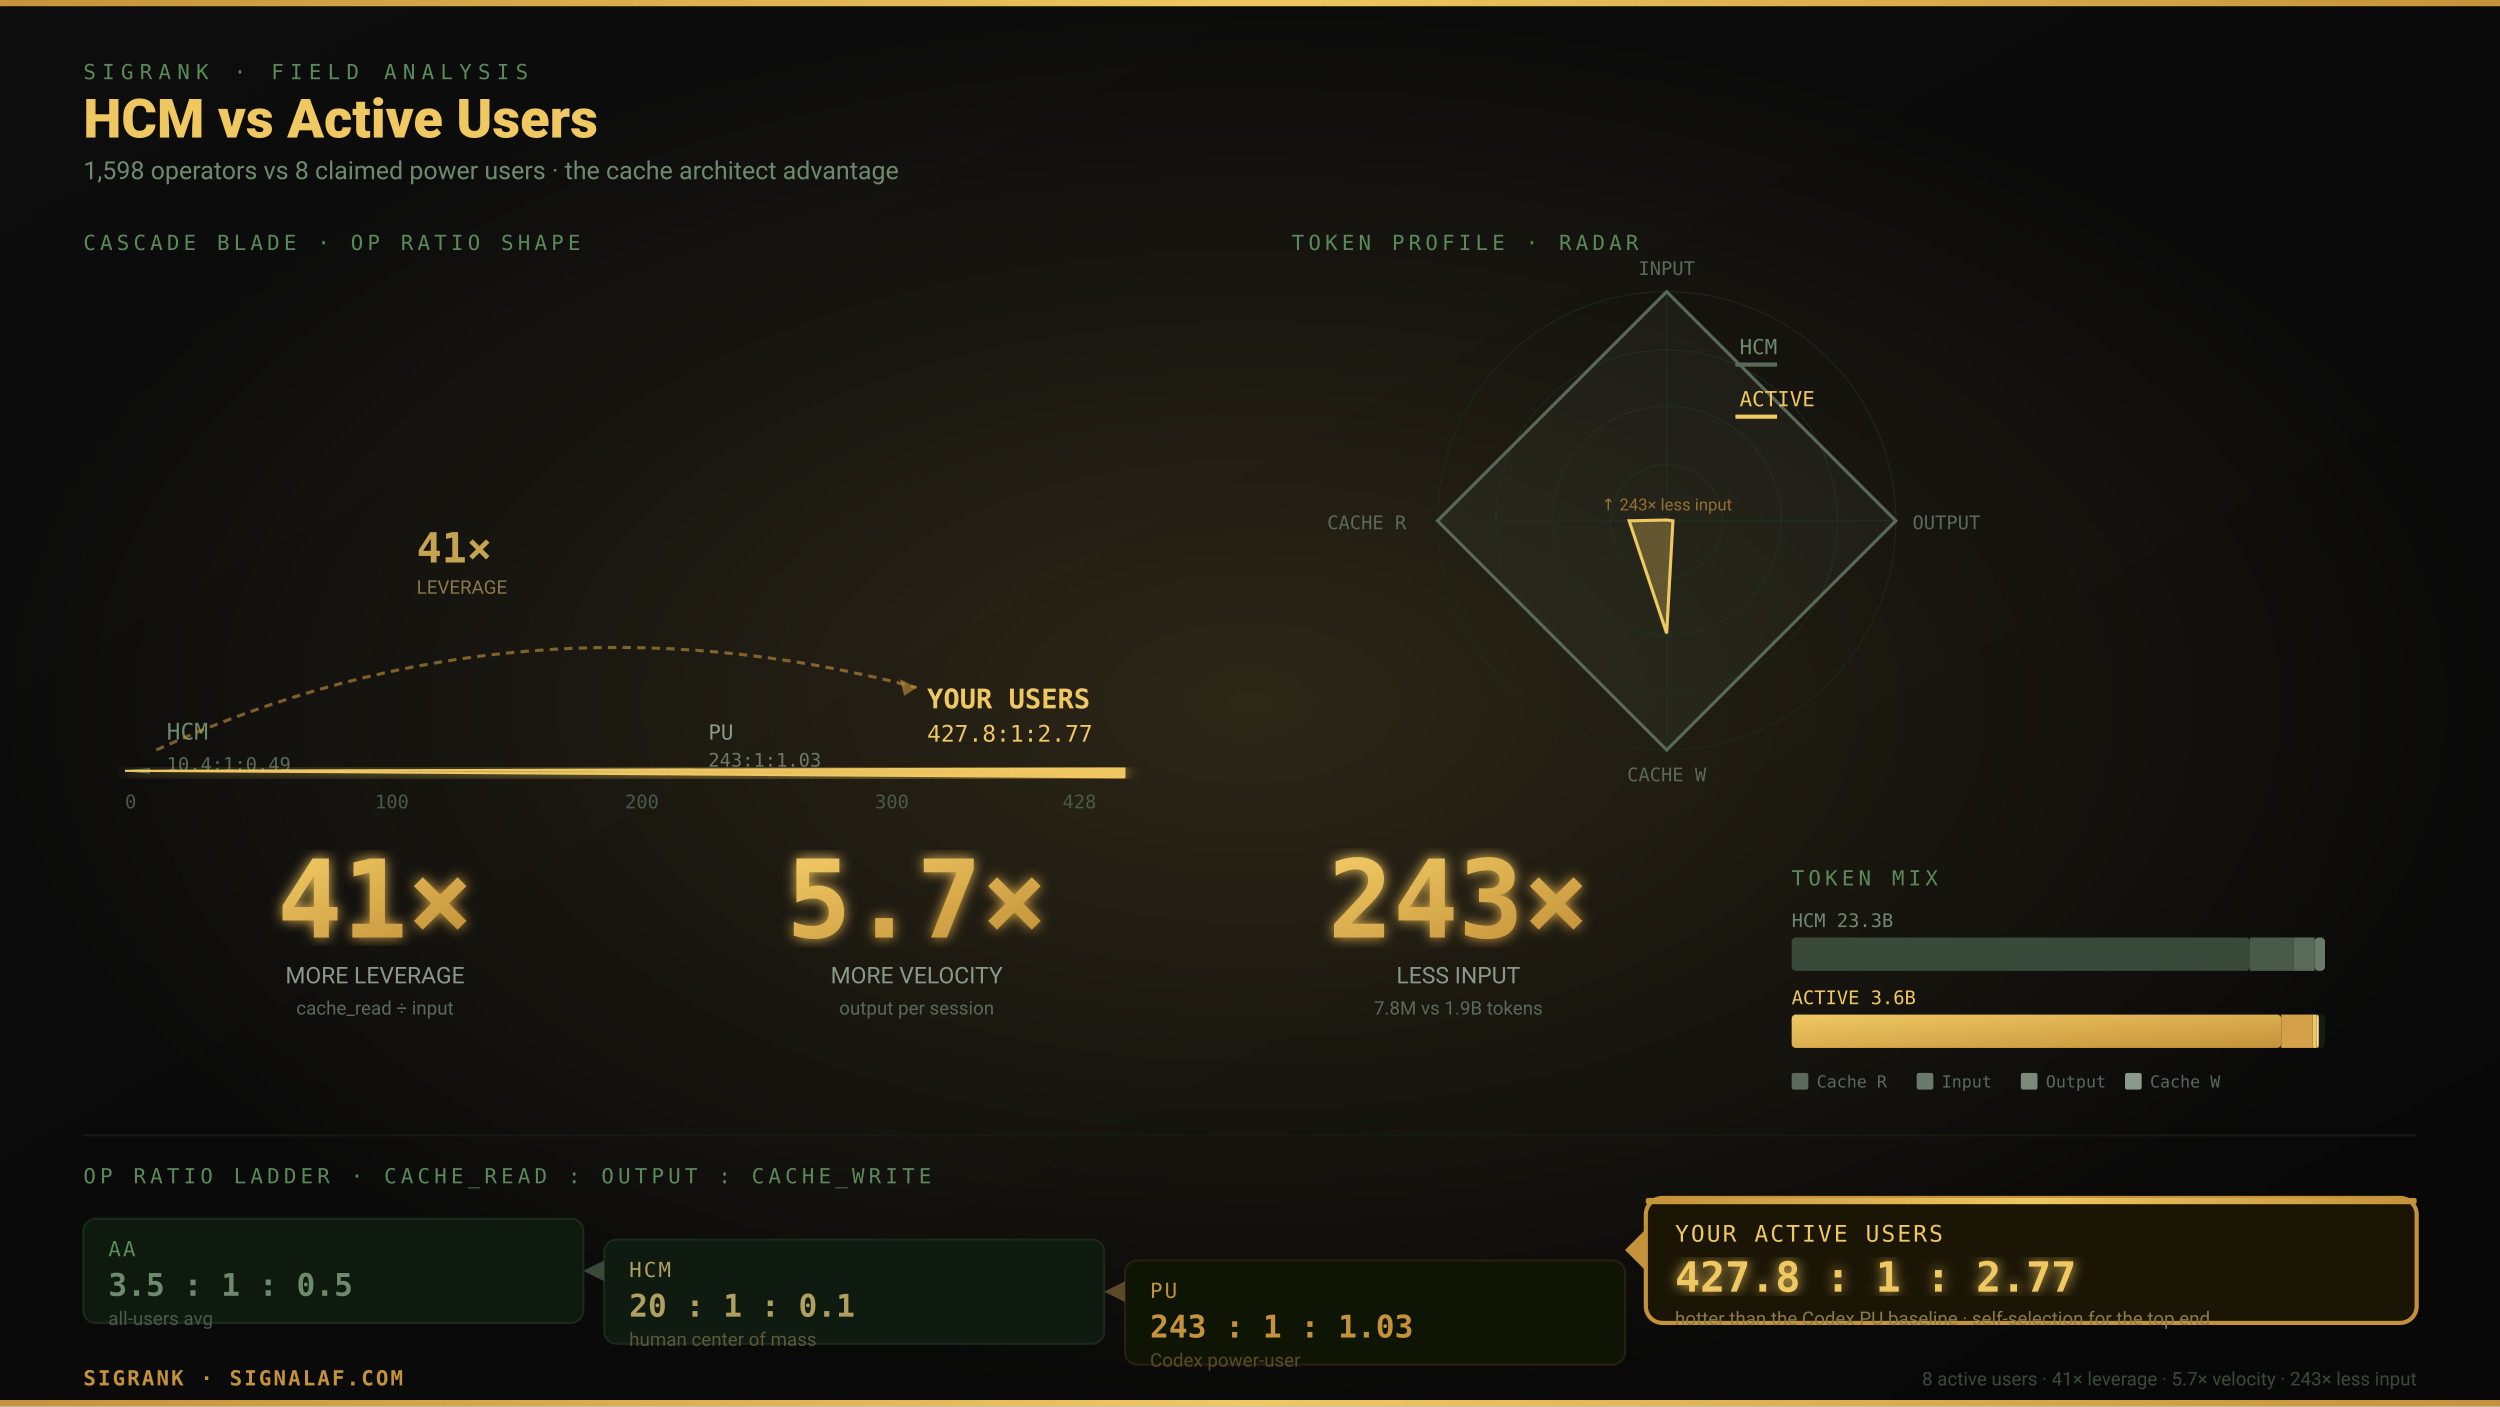
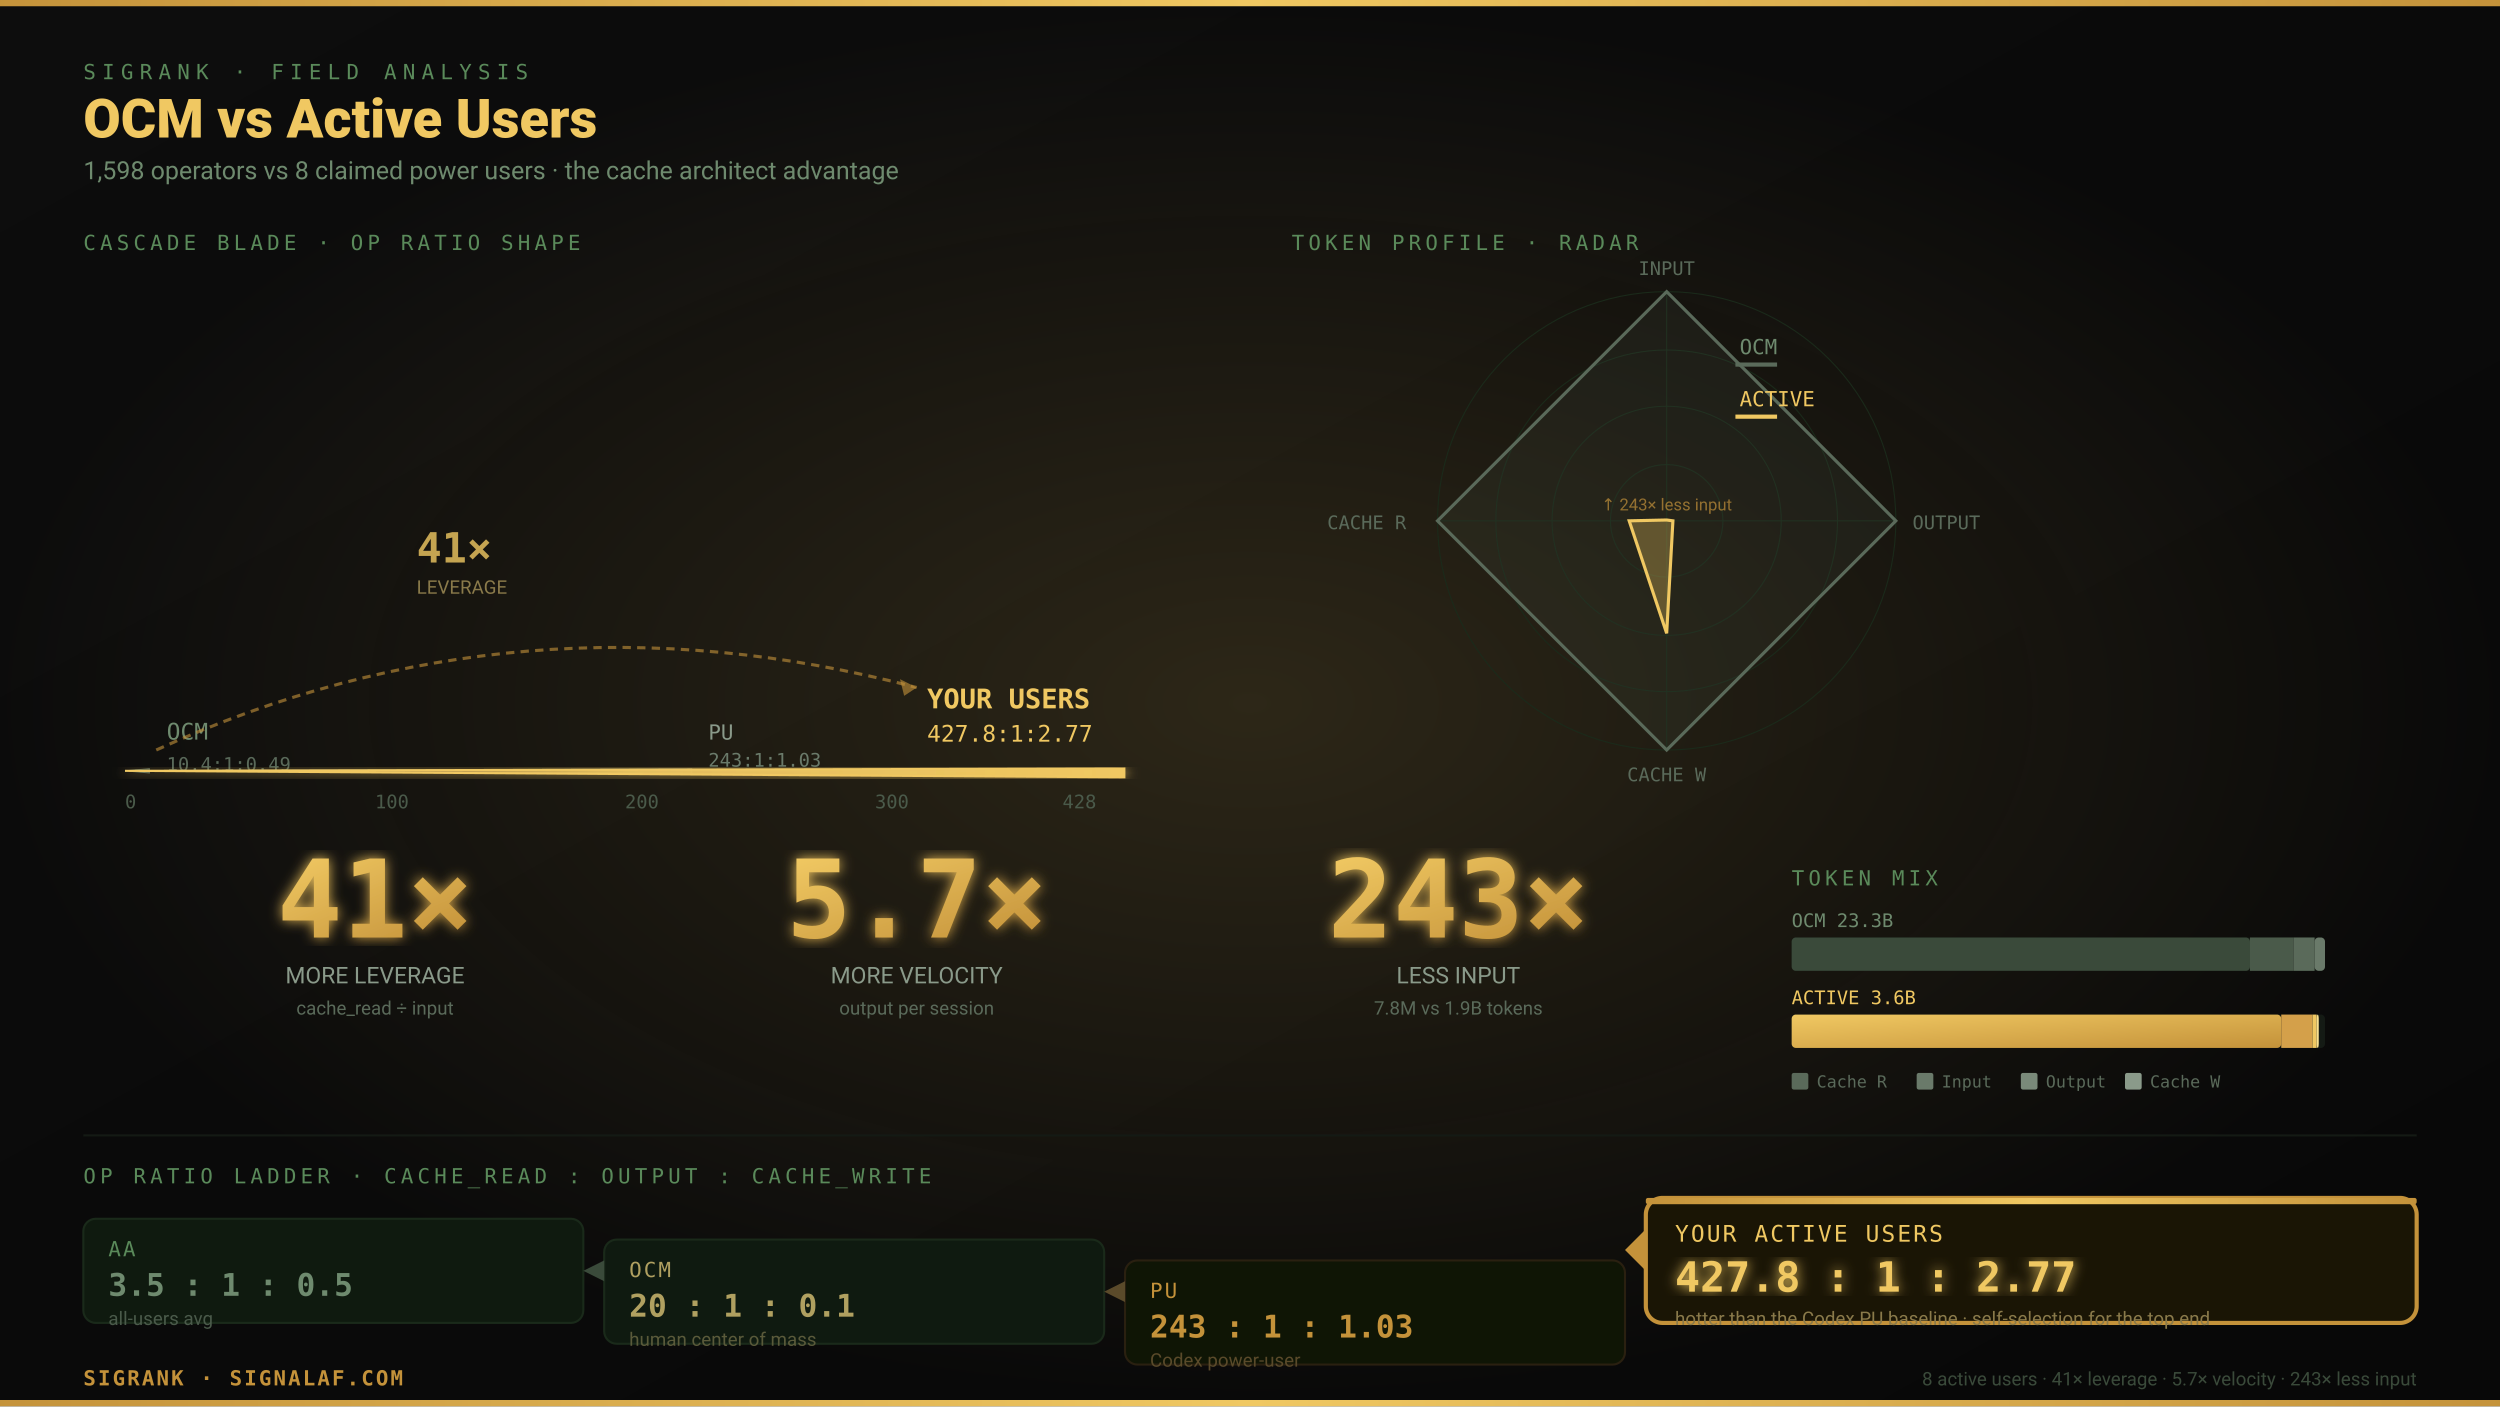
<svg xmlns="http://www.w3.org/2000/svg" width="1200" height="675" viewBox="0 0 1200 675">
  <defs>
    <linearGradient id="goldGrad" x1="0%" y1="0%" x2="100%" y2="100%">
      <stop offset="0%" style="stop-color:#f0c862" />
      <stop offset="100%" style="stop-color:#c4923a" />
    </linearGradient>
    <linearGradient id="goldBright" x1="0%" y1="0%" x2="100%" y2="0%">
      <stop offset="0%" style="stop-color:#c4923a" />
      <stop offset="50%" style="stop-color:#f0c862" />
      <stop offset="100%" style="stop-color:#c4923a" />
    </linearGradient>
    <linearGradient id="bgGrad" x1="0%" y1="0%" x2="100%" y2="100%">
      <stop offset="0%" style="stop-color:#0d0d0d" />
      <stop offset="50%" style="stop-color:#0a0a0a" />
      <stop offset="100%" style="stop-color:#080808" />
    </linearGradient>
    <linearGradient id="bladeGold" x1="0%" y1="50%" x2="100%" y2="50%">
      <stop offset="0%" style="stop-color:#c4923a;stop-opacity:0.3" />
      <stop offset="50%" style="stop-color:#f0c862;stop-opacity:0.9" />
      <stop offset="100%" style="stop-color:#f0c862;stop-opacity:1" />
    </linearGradient>
    <linearGradient id="bladeGray" x1="0%" y1="50%" x2="100%" y2="50%">
      <stop offset="0%" style="stop-color:#3a4a3a;stop-opacity:0.3" />
      <stop offset="100%" style="stop-color:#5a6a5a;stop-opacity:0.8" />
    </linearGradient>
    <radialGradient id="glowGold" cx="50%" cy="50%" r="50%">
      <stop offset="0%" style="stop-color:#f0c862;stop-opacity:0.15" />
      <stop offset="100%" style="stop-color:#f0c862;stop-opacity:0" />
    </radialGradient>
    <filter id="goldGlow">
      <feGaussianBlur stdDeviation="3" result="blur" />
      <feMerge>
        <feMergeNode in="blur" />
        <feMergeNode in="SourceGraphic" />
      </feMerge>
    </filter>
  </defs>
  <rect width="1200" height="675" fill="url(#bgGrad)" />
  <rect width="1200" height="675" fill="url(#glowGold)" />
  <rect x="0" y="0" width="1200" height="3" fill="url(#goldBright)" />
  <rect x="0" y="672" width="1200" height="3" fill="url(#goldBright)" />
  <text x="40" y="38" font-family="Roboto Mono, monospace" font-size="10" fill="#5a8a5a" letter-spacing="3">SIGRANK · FIELD ANALYSIS</text>
-   <text x="40" y="66" font-family="Roboto, sans-serif" font-size="26" font-weight="900" fill="#f0c862">HCM vs Active Users</text>
+   <text x="40" y="66" font-family="Roboto, sans-serif" font-size="26" font-weight="900" fill="#f0c862">OCM vs Active Users</text>
  <text x="40" y="86" font-family="Roboto, sans-serif" font-size="12" fill="#6e8a6e">1,598 operators vs 8 claimed power users · the cache architect advantage</text>
  <text x="40" y="120" font-family="Roboto Mono, monospace" font-size="10" fill="#5a8a5a" letter-spacing="2">CASCADE BLADE · OP RATIO SHAPE</text>
  <line x1="60" y1="370" x2="540" y2="370" stroke="#2a2a2a" stroke-width="1" />
  <text x="60" y="388" font-family="Roboto Mono, monospace" font-size="9" fill="#4a5a4a">0</text>
  <text x="180" y="388" font-family="Roboto Mono, monospace" font-size="9" fill="#4a5a4a">100</text>
  <text x="300" y="388" font-family="Roboto Mono, monospace" font-size="9" fill="#4a5a4a">200</text>
  <text x="420" y="388" font-family="Roboto Mono, monospace" font-size="9" fill="#4a5a4a">300</text>
  <text x="510" y="388" font-family="Roboto Mono, monospace" font-size="9" fill="#4a5a4a">428</text>
  <polygon points="60,370 71.7,369 71.7,371" fill="url(#bladeGray)" stroke="#5a6a5a" stroke-width="0.5" />
-   <text x="80" y="355" font-family="Roboto Mono, monospace" font-size="11" fill="#6e8a6e">HCM</text>
+   <text x="80" y="355" font-family="Roboto Mono, monospace" font-size="11" fill="#6e8a6e">OCM</text>
  <text x="80" y="370" font-family="Roboto Mono, monospace" font-size="9" fill="#5a6a5a">10.4:1:0.49</text>
  <polygon points="60,370 332,369 332,371" fill="url(#bladeGray)" stroke="#7a8a7a" stroke-width="0.5" opacity="0.6" />
  <text x="340" y="355" font-family="Roboto Mono, monospace" font-size="10" fill="#8a9a8a">PU</text>
  <text x="340" y="368" font-family="Roboto Mono, monospace" font-size="9" fill="#6a7a6a">243:1:1.03</text>
  <polygon points="60,370 539.7,368.9 539.7,373.1" fill="url(#bladeGold)" stroke="#f0c862" stroke-width="1" filter="url(#goldGlow)" />
  <text x="445" y="340" font-family="Roboto Mono, monospace" font-size="13" font-weight="700" fill="#f0c862">YOUR USERS</text>
  <text x="445" y="356" font-family="Roboto Mono, monospace" font-size="11" fill="#f0c862">427.8:1:2.77</text>
  <path d="M 75 360 Q 250 280 440 330" stroke="#c4923a" stroke-width="1.5" fill="none" stroke-dasharray="4,3" opacity="0.6" />
  <polygon points="440,330 432,326 434,334" fill="#c4923a" opacity="0.6" />
  <text x="200" y="270" font-family="Roboto Mono, monospace" font-size="20" font-weight="900" fill="#f0c862" opacity="0.8">41×</text>
  <text x="200" y="285" font-family="Roboto, sans-serif" font-size="9" fill="#8a7a4a">LEVERAGE</text>
  <text x="620" y="120" font-family="Roboto Mono, monospace" font-size="10" fill="#5a8a5a" letter-spacing="2">TOKEN PROFILE · RADAR</text>
  <circle cx="800" cy="250" r="110" fill="none" stroke="#1a2a1a" stroke-width="0.5" />
  <circle cx="800" cy="250" r="82" fill="none" stroke="#1a2a1a" stroke-width="0.5" />
  <circle cx="800" cy="250" r="55" fill="none" stroke="#1a2a1a" stroke-width="0.5" />
  <circle cx="800" cy="250" r="27" fill="none" stroke="#1a2a1a" stroke-width="0.5" />
  <line x1="800" y1="140" x2="800" y2="360" stroke="#1a2a1a" stroke-width="0.5" />
  <line x1="690" y1="250" x2="910" y2="250" stroke="#1a2a1a" stroke-width="0.5" />
  <text x="800" y="132" font-family="Roboto Mono, monospace" font-size="9" fill="#5a6a5a" text-anchor="middle">INPUT</text>
  <text x="918" y="254" font-family="Roboto Mono, monospace" font-size="9" fill="#5a6a5a">OUTPUT</text>
  <text x="800" y="375" font-family="Roboto Mono, monospace" font-size="9" fill="#5a6a5a" text-anchor="middle">CACHE W</text>
  <text x="675" y="254" font-family="Roboto Mono, monospace" font-size="9" fill="#5a6a5a" text-anchor="end">CACHE R</text>
  <polygon points="800,140 910,250 800,360 690,250" fill="#4a5a4a" fill-opacity="0.15" stroke="#5a6a5a" stroke-width="1.5" />
  <polygon points="800,249.6 803,250 800,304 782,250" fill="#f0c862" fill-opacity="0.3" stroke="#f0c862" stroke-width="1.5" />
-   <text x="835" y="170" font-family="Roboto Mono, monospace" font-size="10" fill="#6e8a6e">HCM</text>
+   <text x="835" y="170" font-family="Roboto Mono, monospace" font-size="10" fill="#6e8a6e">OCM</text>
  <rect x="833" y="174" width="20" height="2" fill="#5a6a5a" />
  <text x="835" y="195" font-family="Roboto Mono, monospace" font-size="10" fill="#f0c862">ACTIVE</text>
  <rect x="833" y="199" width="20" height="2" fill="#f0c862" />
  <text x="800" y="245" font-family="Roboto, sans-serif" font-size="8" fill="#c4923a" text-anchor="middle" opacity="0.7">↑ 243× less input</text>
  <text x="180" y="450" font-family="Roboto Mono, monospace" font-size="52" font-weight="900" fill="url(#goldGrad)" text-anchor="middle" filter="url(#goldGlow)">41×</text>
  <text x="180" y="472" font-family="Roboto, sans-serif" font-size="11" fill="#8a9a8a" text-anchor="middle">MORE LEVERAGE</text>
  <text x="180" y="487" font-family="Roboto, sans-serif" font-size="9" fill="#5a6a5a" text-anchor="middle">cache_read ÷ input</text>
  <text x="440" y="450" font-family="Roboto Mono, monospace" font-size="52" font-weight="900" fill="url(#goldGrad)" text-anchor="middle" filter="url(#goldGlow)">5.7×</text>
  <text x="440" y="472" font-family="Roboto, sans-serif" font-size="11" fill="#8a9a8a" text-anchor="middle">MORE VELOCITY</text>
  <text x="440" y="487" font-family="Roboto, sans-serif" font-size="9" fill="#5a6a5a" text-anchor="middle">output per session</text>
  <text x="700" y="450" font-family="Roboto Mono, monospace" font-size="52" font-weight="900" fill="url(#goldGrad)" text-anchor="middle" filter="url(#goldGlow)">243×</text>
  <text x="700" y="472" font-family="Roboto, sans-serif" font-size="11" fill="#8a9a8a" text-anchor="middle">LESS INPUT</text>
  <text x="700" y="487" font-family="Roboto, sans-serif" font-size="9" fill="#5a6a5a" text-anchor="middle">7.8M vs 1.9B tokens</text>
  <text x="860" y="425" font-family="Roboto Mono, monospace" font-size="10" fill="#5a8a5a" letter-spacing="2">TOKEN MIX</text>
-   <text x="860" y="445" font-family="Roboto Mono, monospace" font-size="9" fill="#6e8a6e">HCM 23.3B</text>
+   <text x="860" y="445" font-family="Roboto Mono, monospace" font-size="9" fill="#6e8a6e">OCM 23.3B</text>
  <rect x="860" y="450" width="256" height="16" rx="2" fill="#141a14" />
  <rect x="860" y="450" width="220" height="16" rx="2" fill="#3a4a3a" />
  <rect x="1080" y="450" width="21" height="16" fill="#4a5a4a" />
  <rect x="1101" y="450" width="10" height="16" fill="#5a6a5a" />
  <rect x="1111" y="450" width="5" height="16" rx="2" fill="#6a7a6a" />
  <text x="860" y="482" font-family="Roboto Mono, monospace" font-size="9" fill="#f0c862">ACTIVE 3.6B</text>
  <rect x="860" y="487" width="256" height="16" rx="2" fill="#141a14" />
  <rect x="860" y="487" width="235" height="16" rx="2" fill="url(#goldGrad)" />
  <rect x="1095" y="487" width="15" height="16" fill="#d4a04a" />
  <rect x="1110" y="487" width="2" height="16" fill="#f0c862" />
  <rect x="1112" y="487" width="1" height="16" rx="2" fill="#fae090" />
  <rect x="860" y="515" width="8" height="8" rx="1" fill="#5a6a5a" />
  <text x="872" y="522" font-family="Roboto Mono, monospace" font-size="8" fill="#5a6a5a">Cache R</text>
  <rect x="920" y="515" width="8" height="8" rx="1" fill="#6a7a6a" />
  <text x="932" y="522" font-family="Roboto Mono, monospace" font-size="8" fill="#5a6a5a">Input</text>
  <rect x="970" y="515" width="8" height="8" rx="1" fill="#7a8a7a" />
  <text x="982" y="522" font-family="Roboto Mono, monospace" font-size="8" fill="#5a6a5a">Output</text>
  <rect x="1020" y="515" width="8" height="8" rx="1" fill="#8a9a8a" />
  <text x="1032" y="522" font-family="Roboto Mono, monospace" font-size="8" fill="#5a6a5a">Cache W</text>
  <line x1="40" y1="545" x2="1160" y2="545" stroke="#141a14" stroke-width="1" />
  <text x="40" y="568" font-family="Roboto Mono, monospace" font-size="10" fill="#5a8a5a" letter-spacing="2">OP RATIO LADDER · CACHE_READ : OUTPUT : CACHE_WRITE</text>
  <rect x="40" y="585" width="240" height="50" rx="6" fill="#0f1a0f" stroke="#1a2a1a" stroke-width="1" />
  <text x="52" y="603" font-family="Roboto Mono, monospace" font-size="10" fill="#5a8a5a" letter-spacing="1">AA</text>
  <text x="52" y="622" font-family="Roboto Mono, monospace" font-size="15" font-weight="700" fill="#6e8a6e">3.5 : 1 : 0.5</text>
  <text x="52" y="636" font-family="Roboto, sans-serif" font-size="9" fill="#4a5a4a">all-users avg</text>
  <rect x="290" y="595" width="240" height="50" rx="6" fill="#0f1a10" stroke="#1a2a1a" stroke-width="1" />
-   <text x="302" y="613" font-family="Roboto Mono, monospace" font-size="10" fill="#b0a060" letter-spacing="1">HCM</text>
+   <text x="302" y="613" font-family="Roboto Mono, monospace" font-size="10" fill="#b0a060" letter-spacing="1">OCM</text>
  <text x="302" y="632" font-family="Roboto Mono, monospace" font-size="15" font-weight="700" fill="#b0a060">20 : 1 : 0.1</text>
  <text x="302" y="646" font-family="Roboto, sans-serif" font-size="9" fill="#5a5a3a">human center of mass</text>
  <rect x="540" y="605" width="240" height="50" rx="6" fill="#0f1505" stroke="#2a2010" stroke-width="1" />
  <text x="552" y="623" font-family="Roboto Mono, monospace" font-size="10" fill="#c4923a" letter-spacing="1">PU</text>
  <text x="552" y="642" font-family="Roboto Mono, monospace" font-size="15" font-weight="700" fill="#c4923a">243 : 1 : 1.03</text>
  <text x="552" y="656" font-family="Roboto, sans-serif" font-size="9" fill="#5a4a2a">Codex power-user</text>
  <rect x="790" y="575" width="370" height="60" rx="8" fill="#1a1505" stroke="#c4923a" stroke-width="2" />
  <rect x="790" y="575" width="370" height="3" rx="1" fill="url(#goldBright)" />
  <text x="804" y="596" font-family="Roboto Mono, monospace" font-size="11" fill="#f0c862" letter-spacing="1">YOUR ACTIVE USERS</text>
  <text x="804" y="620" font-family="Roboto Mono, monospace" font-size="20" font-weight="900" fill="#f0c862" filter="url(#goldGlow)">427.8 : 1 : 2.77</text>
  <text x="804" y="636" font-family="Roboto, sans-serif" font-size="9" fill="#8a7a4a">hotter than the Codex PU baseline · self-selection for the top end</text>
  <polygon points="280,610 290,605 290,615" fill="#3a4a3a" />
  <polygon points="530,620 540,615 540,625" fill="#5a4a2a" />
  <polygon points="780,600 790,590 790,610" fill="#c4923a" />
  <text x="40" y="665" font-family="Roboto Mono, monospace" font-size="10" fill="#c4923a" font-weight="700" letter-spacing="1">SIGRANK · SIGNALAF.COM</text>
  <text x="1160" y="665" font-family="Roboto, sans-serif" font-size="9" fill="#3a4a3a" text-anchor="end">8 active users · 41× leverage · 5.7× velocity · 243× less input</text>
</svg>
